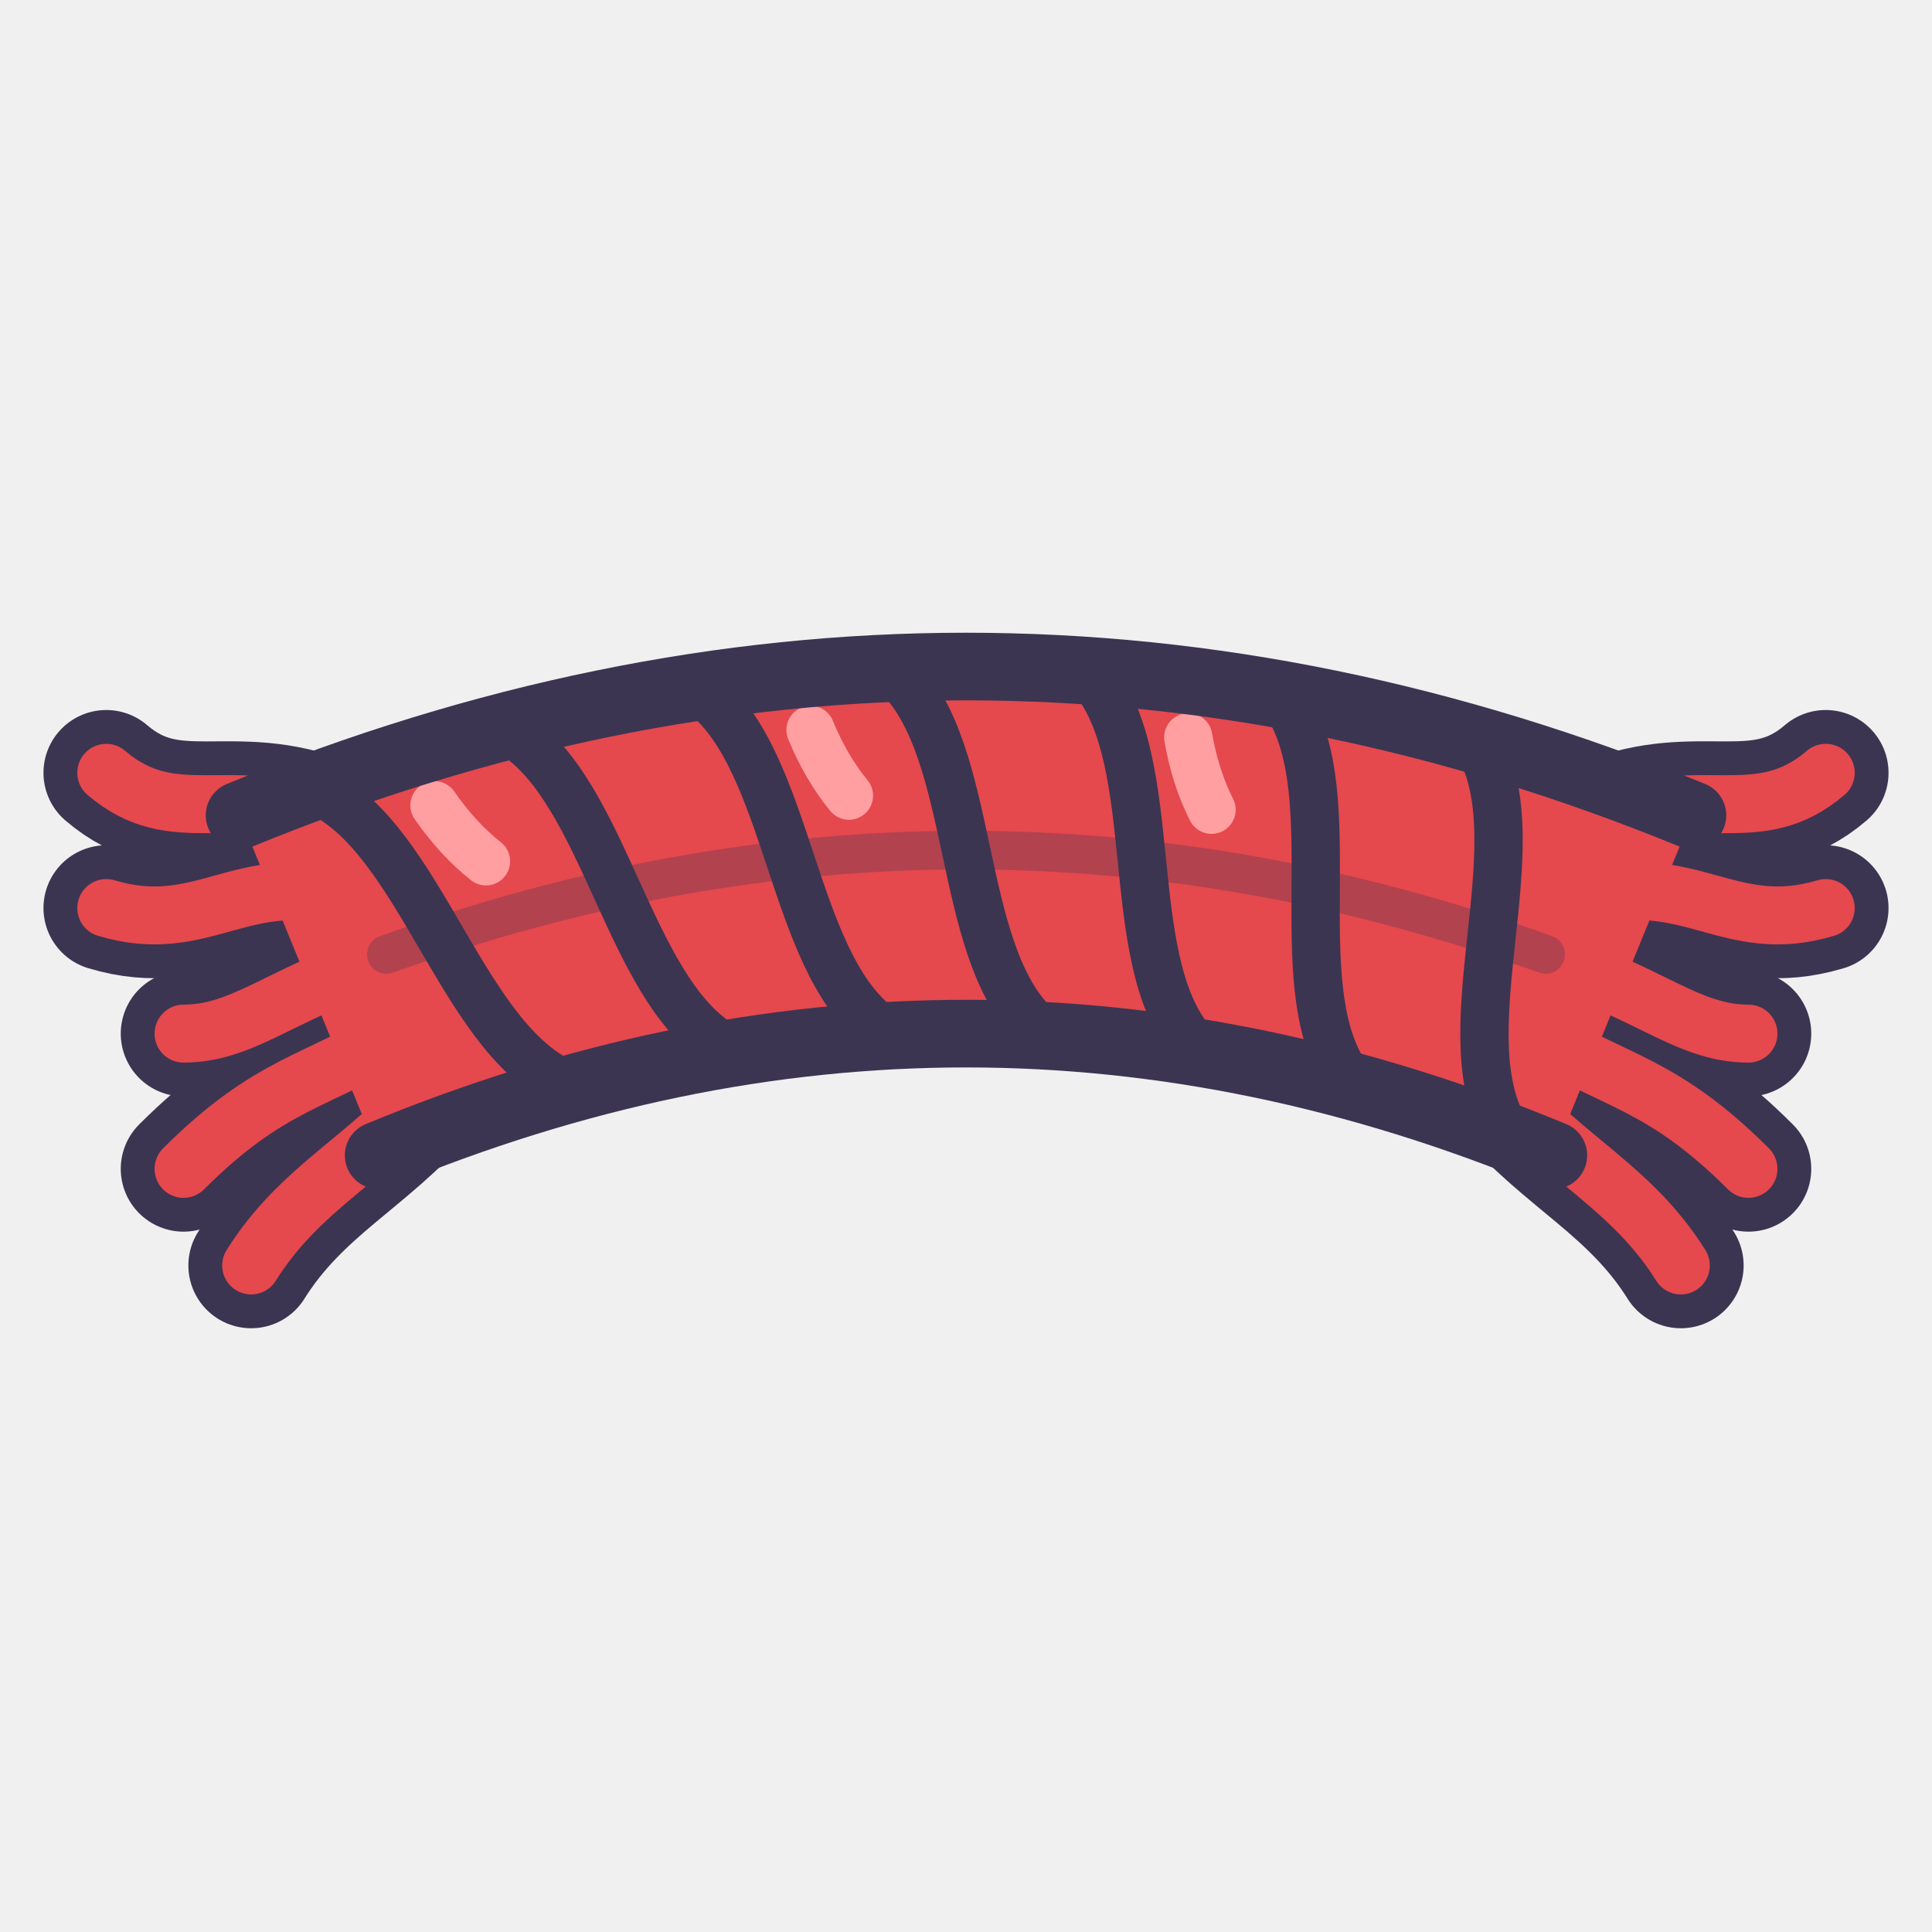
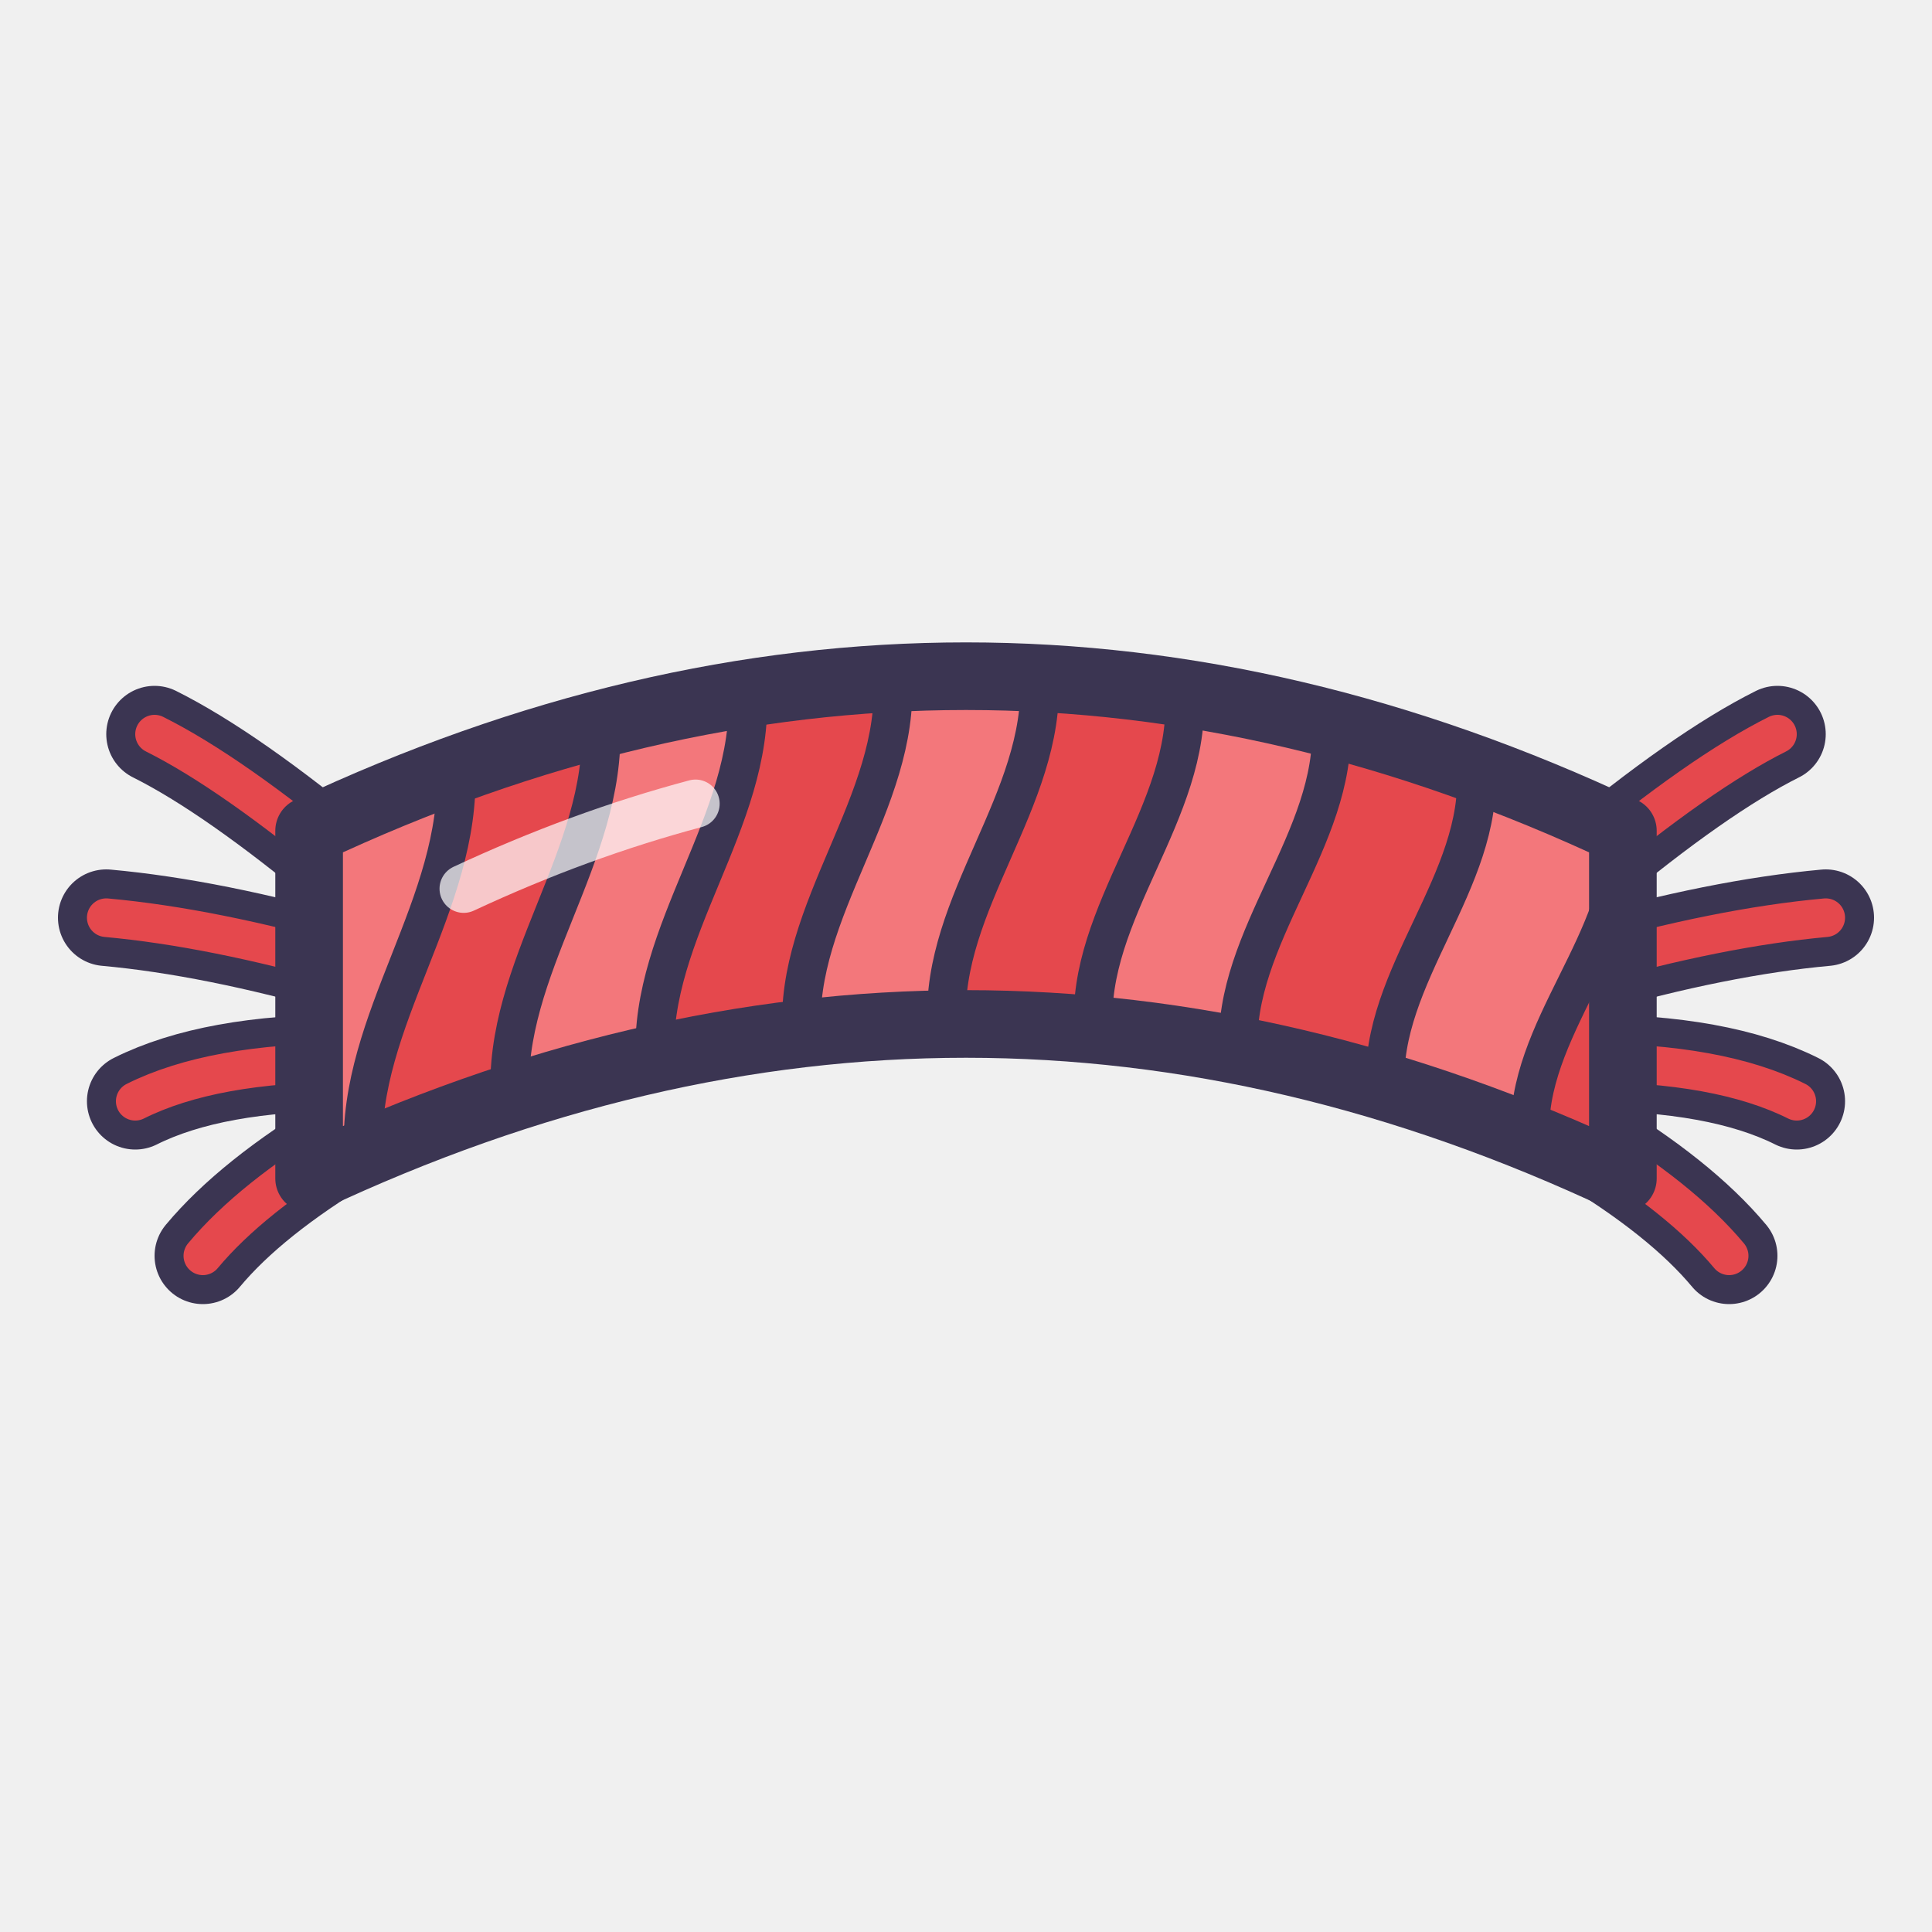
<svg xmlns="http://www.w3.org/2000/svg" viewBox="0 0 100 100">
-   <g transform="translate(0,-6)" fill="none" stroke-linecap="round" stroke-linejoin="round">
-     <g stroke="#3b3552" stroke-width="6.5">
-       <path d="M17 48.5 C12 46.5 9 49 5.5 46" />
-       <path d="M18 52.5 C12.5 51 10.5 54.5 5.5 53" />
-       <path d="M19 56 C14.5 57.5 12.5 59.5 9.5 59.5" />
-       <path d="M20.5 59.5 C16.5 62 14 62 9.5 66.5" />
-       <path d="M22 62.5 C19 66 15.5 67.5 13 71.5" />
+   <defs>
+     <clipPath id="yb">
+       <path d="M16 47 Q50 31 84 47 L84 65 Q50 49 16 65 Z" />
+     </clipPath>
+   </defs>
+   <g transform="translate(0,-4)" stroke-linejoin="round" stroke-linecap="round" fill="none">
+     <g stroke="#3b3552" stroke-width="5">
+       <g>
+         <path d="M18 49 Q12 44 8 42" />
+         <path d="M18 54 Q11 52 5.5 51.5" />
+         <path d="M18 59 Q11 59 7 61" />
+         <path d="M18 63 Q13 66 10.5 69" />
+       </g>
      <g transform="matrix(-1 0 0 1 100 0)">
-         <path d="M17 48.5 C12 46.5 9 49 5.5 46" />
-         <path d="M18 52.5 C12.5 51 10.5 54.5 5.5 53" />
-         <path d="M19 56 C14.5 57.5 12.5 59.5 9.5 59.5" />
-         <path d="M20.5 59.5 C16.5 62 14 62 9.5 66.5" />
-         <path d="M22 62.5 C19 66 15.5 67.5 13 71.5" />
+         <path d="M18 49 Q12 44 8 42" />
+         <path d="M18 54 Q11 52 5.5 51.5" />
+         <path d="M18 59 Q11 59 7 61" />
+         <path d="M18 63 Q13 66 10.5 69" />
      </g>
    </g>
-     <g stroke="#e5484d" stroke-width="3">
-       <path d="M17 48.5 C12 46.5 9 49 5.5 46" />
-       <path d="M18 52.5 C12.5 51 10.5 54.5 5.5 53" />
-       <path d="M19 56 C14.5 57.5 12.5 59.5 9.5 59.5" />
-       <path d="M20.5 59.5 C16.5 62 14 62 9.5 66.5" />
-       <path d="M22 62.5 C19 66 15.5 67.5 13 71.5" />
+     <g stroke="#e5484d" stroke-width="2">
+       <g>
+         <path d="M18 49 Q12 44 8 42" />
+         <path d="M18 54 Q11 52 5.5 51.5" />
+         <path d="M18 59 Q11 59 7 61" />
+         <path d="M18 63 Q13 66 10.5 69" />
+       </g>
      <g transform="matrix(-1 0 0 1 100 0)">
-         <path d="M17 48.5 C12 46.5 9 49 5.5 46" />
-         <path d="M18 52.5 C12.5 51 10.5 54.5 5.5 53" />
-         <path d="M19 56 C14.5 57.5 12.5 59.5 9.5 59.5" />
-         <path d="M20.5 59.5 C16.5 62 14 62 9.5 66.5" />
-         <path d="M22 62.5 C19 66 15.5 67.5 13 71.5" />
+         <path d="M18 49 Q12 44 8 42" />
+         <path d="M18 54 Q11 52 5.5 51.5" />
+         <path d="M18 59 Q11 59 7 61" />
+         <path d="M18 63 Q13 66 10.5 69" />
      </g>
    </g>
-     <path d="M12.4 48.2 Q50 32.8 87.6 48.2 L80.4 65.8 Q50 53.2 19.6 65.8 Z" fill="#e5484d" />
-     <path d="M20 55.4 Q50 44.6 80 55.4" stroke="#3b3552" stroke-opacity="0.3" stroke-width="2" />
-     <g stroke="#ff9fa1" stroke-width="2.5">
-       <path transform="translate(27.3,53.1) rotate(-15.4)" d="M-3.2 -6.5 Q-2.5 -4.5 -1.4 -3" />
-       <path transform="translate(45.5,50.1) rotate(-3.1)" d="M-3.2 -6.5 Q-2.5 -4.5 -1.4 -3" />
-       <path transform="translate(63.6,51.1) rotate(9.4)" d="M-3.2 -6.5 Q-2.5 -4.5 -1.4 -3" />
+     <path d="M16 47 Q50 31 84 47 L84 65 Q50 49 16 65 Z" fill="#e5484d" />
+     <g clip-path="url(#yb)">
+       <g fill="#ff9fa1" fill-opacity="0.55">
+         <path d="M16 47 C16.3 54.1 10.9 60.3 11.2 67.4 L18.8 63.7 C18.5 56.8 23.9 50.8 23.6 43.8 Z" />
+         <path d="M31.1 41.5 C31.4 48.3 26 54.1 26.4 60.9 L33.9 58.8 C33.6 52.2 39 46.5 38.7 39.9 Z" />
+         <path d="M46.2 39.1 C46.6 45.5 41.1 51.1 41.5 57.5 L49 57 C48.7 50.7 54.1 45.4 53.8 39.1 Z" />
+         <path d="M61.3 39.9 C61.7 46 56.2 51.2 56.6 57.3 L64.1 58.4 C63.8 52.5 69.2 47.4 68.9 41.5 Z" />
+         <path d="M76.4 43.8 C76.8 49.6 71.4 54.5 71.7 60.3 L79.2 62.9 C78.9 57.3 84.3 52.6 84 47 Z" />
+       </g>
+       <g stroke="#3b3552" stroke-width="2">
+         <path d="M23.6 43.8 C23.9 50.8 18.5 56.8 18.8 63.7" />
+         <path d="M31.1 41.5 C31.4 48.3 26 54.1 26.4 60.9" />
+         <path d="M38.7 39.9 C39 46.5 33.6 52.2 33.9 58.8" />
+         <path d="M46.2 39.1 C46.6 45.5 41.1 51.1 41.5 57.5" />
+         <path d="M53.8 39.1 C54.1 45.4 48.7 50.7 49 57" />
+         <path d="M61.3 39.9 C61.7 46 56.2 51.2 56.6 57.3" />
+         <path d="M68.9 41.5 C69.2 47.4 63.8 52.5 64.1 58.4" />
+         <path d="M76.4 43.8 C76.8 49.6 71.4 54.5 71.7 60.3" />
+         <path d="M84 47 C84.3 52.6 78.9 57.3 79.2 62.9" />
+       </g>
    </g>
-     <g stroke="#3b3552" stroke-width="2.5">
-       <path transform="translate(22.8,54.5) rotate(-18.2)" d="M-3.5 -9 C0.5 -5 -0.5 5 3.5 9" />
-       <path transform="translate(31.9,52) rotate(-12.4)" d="M-3.5 -9 C0.5 -5 -0.5 5 3.5 9" />
-       <path transform="translate(40.9,50.5) rotate(-6.3)" d="M-3.5 -9 C0.5 -5 -0.5 5 3.5 9" />
-       <path transform="translate(50,50)" d="M-3.5 -9 C0.5 -5 -0.5 5 3.5 9" />
-       <path transform="translate(59.1,50.5) rotate(6.3)" d="M-3.5 -9 C0.5 -5 -0.5 5 3.5 9" />
-       <path transform="translate(68.1,52) rotate(12.4)" d="M-3.5 -9 C0.5 -5 -0.5 5 3.5 9" />
-       <path transform="translate(77.2,54.5) rotate(18.2)" d="M-3.5 -9 C0.5 -5 -0.5 5 3.5 9" />
-     </g>
-     <g stroke="#3b3552" stroke-width="3.5">
-       <path d="M12.4 48.2 Q50 32.8 87.6 48.2" />
-       <path d="M19.6 65.8 Q50 53.2 80.4 65.8" />
-     </g>
+     <path d="M16 47 Q50 31 84 47 L84 65 Q50 49 16 65 Z" stroke="#3b3552" stroke-width="3.5" />
+     <path d="M24 50 Q30 47.2 36 45.6" stroke="#ffffff" stroke-opacity="0.7" stroke-width="2.5" />
  </g>
</svg>
